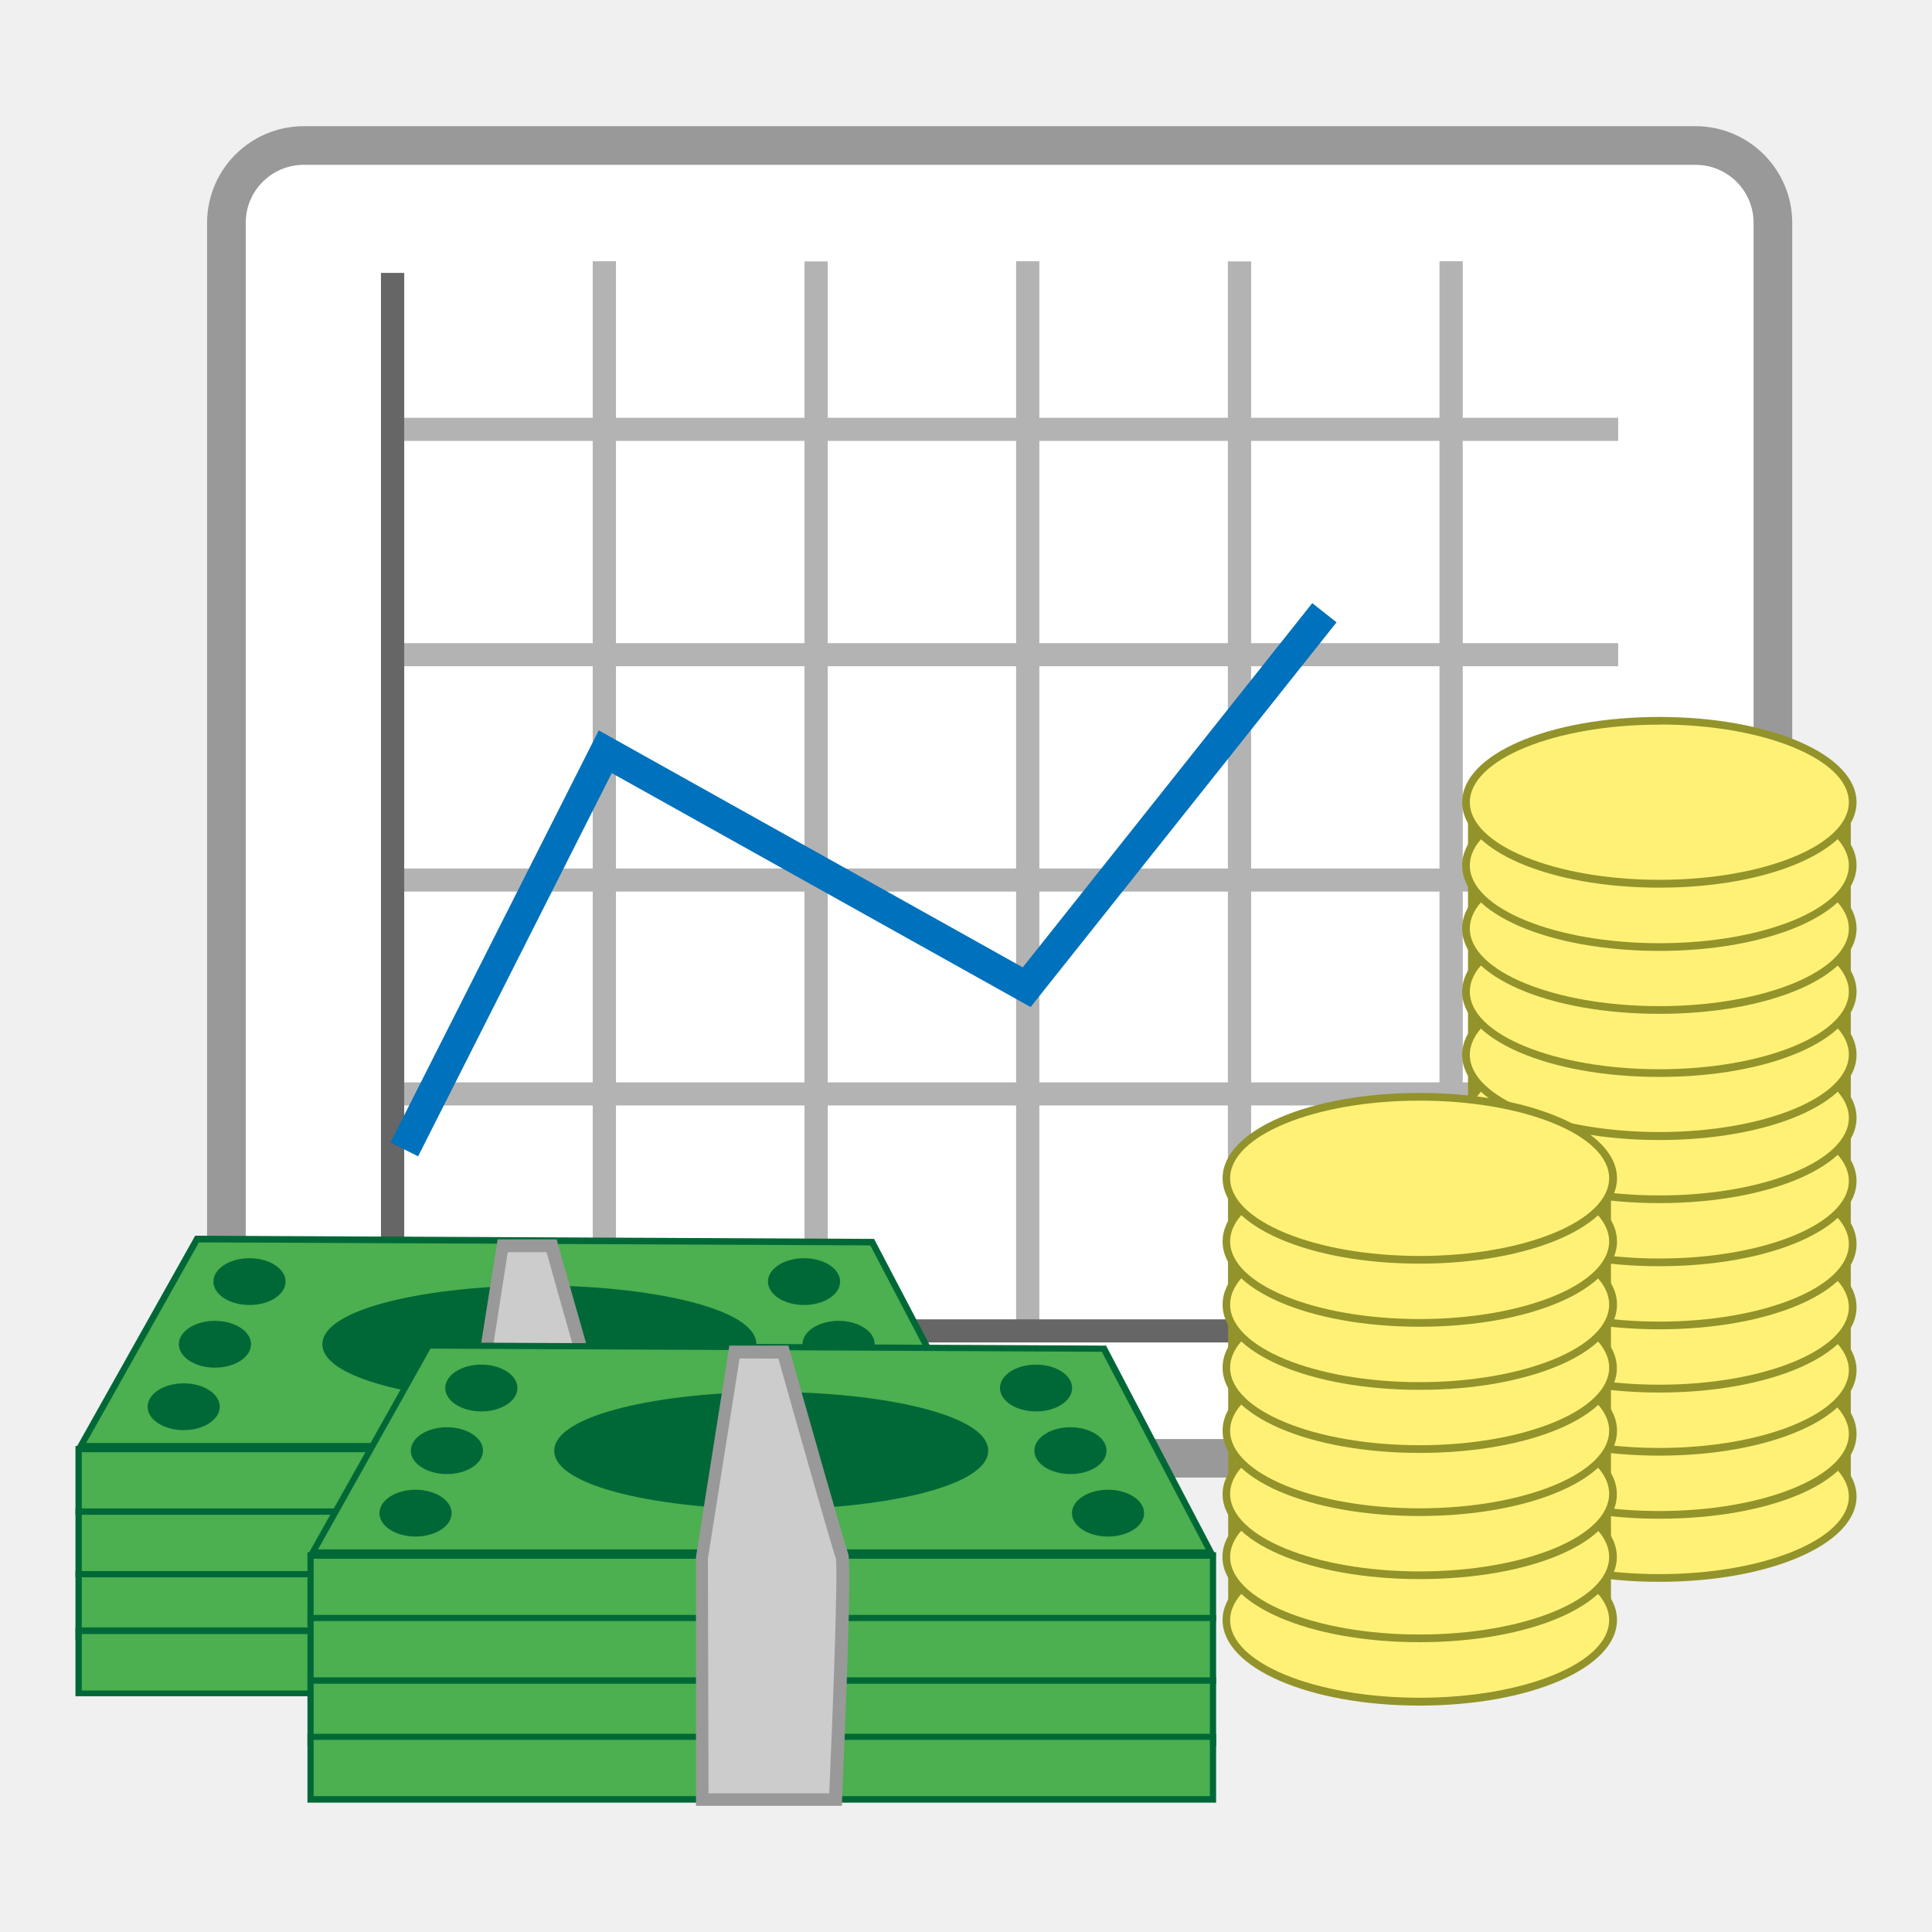
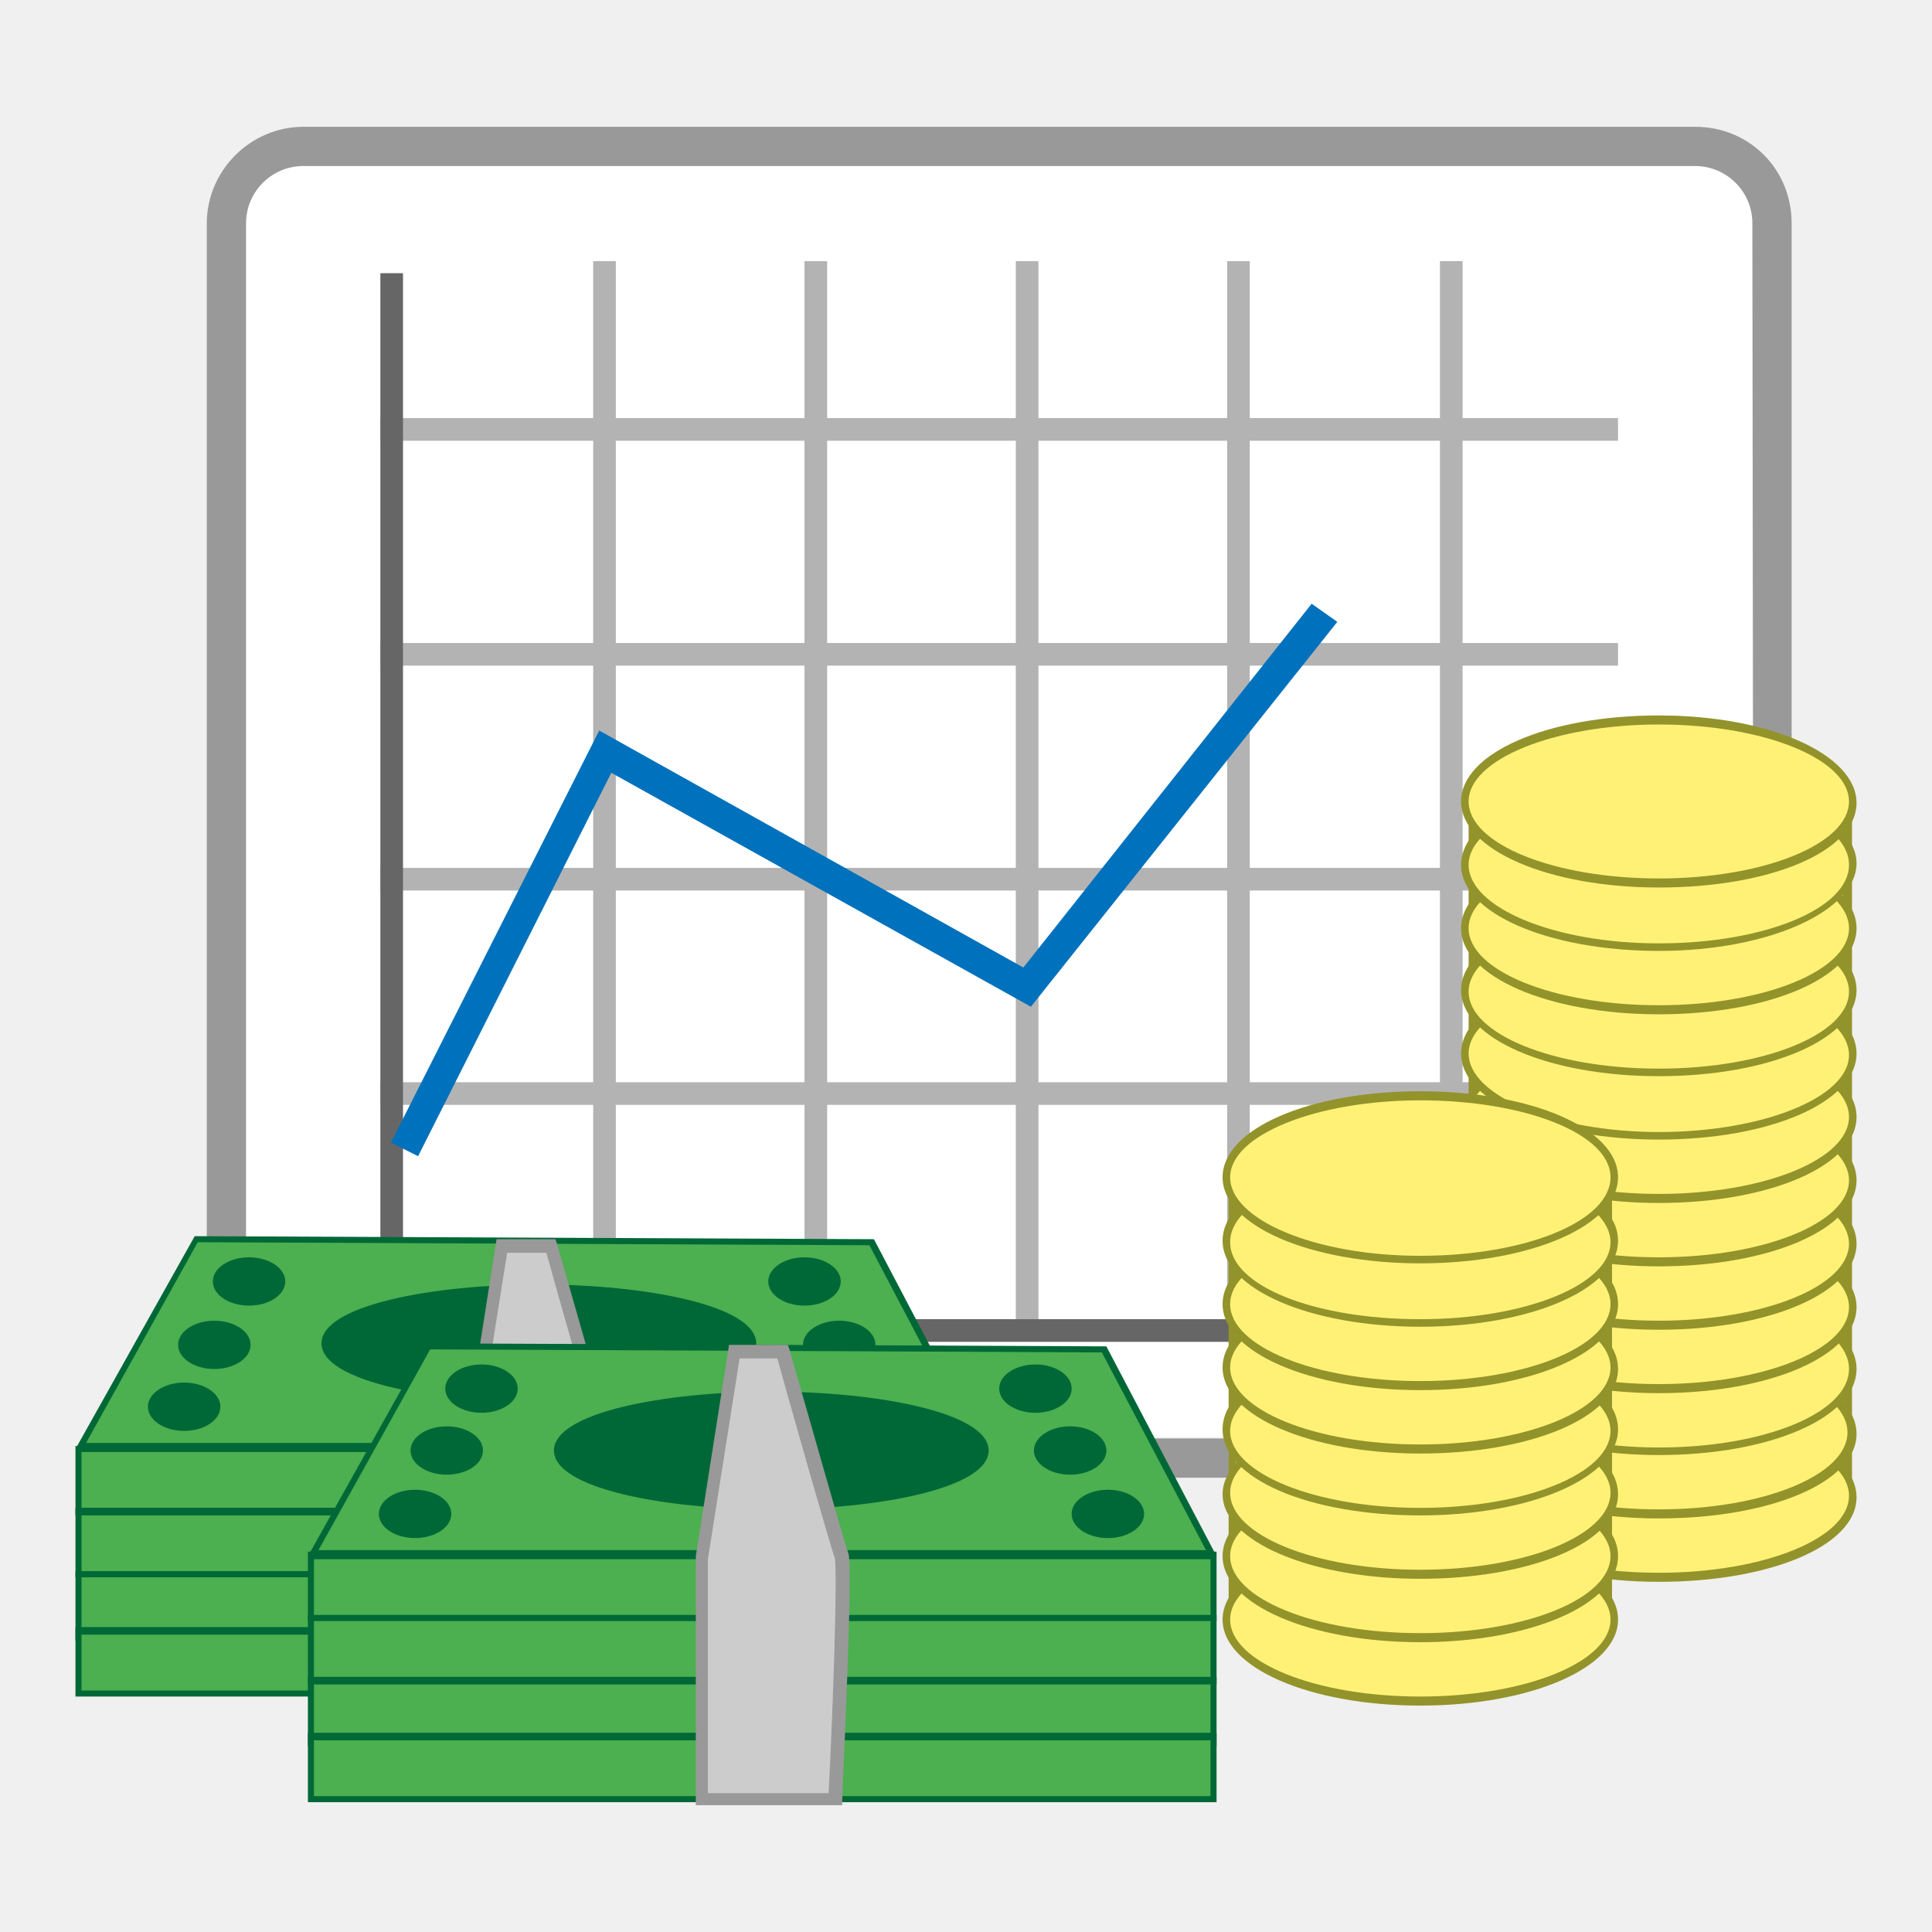
- <svg xmlns="http://www.w3.org/2000/svg" id="图层_1" data-name="图层 1" viewBox="0 0 128 128">
-   <defs>
-     <style>.cls-1{fill:#fff;}.cls-2{fill:#999;}.cls-3{fill:#b3b3b3;}.cls-4{fill:#666;}.cls-5{fill:#0071bc;}.cls-6{fill:#4caf50;}.cls-7{fill:#006837;}.cls-8{fill:#ccc;}.cls-9{fill:#fff176;}.cls-10{fill:#93932b;}</style>
-   </defs>
-   <path class="cls-1" d="M112.34,10.92H20.12a3.84,3.84,0,0,0-3.84,3.84V91.5a3.85,3.85,0,0,0,3.84,3.84h92.22a3.85,3.85,0,0,0,3.84-3.84V14.76A3.84,3.84,0,0,0,112.34,10.92Z" />
-   <path class="cls-2" d="M112.34,8.36H20.12a6.41,6.41,0,0,0-6.4,6.4V91.5a6.4,6.4,0,0,0,6.4,6.39h92.22a6.4,6.4,0,0,0,6.4-6.39V14.76A6.41,6.41,0,0,0,112.34,8.36Zm3.84,83.14a3.85,3.85,0,0,1-3.84,3.84H20.12a3.85,3.85,0,0,1-3.84-3.84V14.76a3.84,3.84,0,0,1,3.84-3.84h92.22a3.84,3.84,0,0,1,3.84,3.84Z" />
-   <rect class="cls-3" x="25.24" y="71.71" width="81.97" height="1.53" />
-   <rect class="cls-3" x="4.61" y="51.98" width="70.86" height="1.54" transform="translate(-12.71 92.78) rotate(-90)" />
-   <rect class="cls-3" x="18.63" y="51.98" width="70.86" height="1.54" transform="translate(1.32 106.81) rotate(-90)" />
-   <rect class="cls-3" x="32.66" y="51.98" width="70.86" height="1.54" transform="translate(15.34 120.83) rotate(-90)" />
-   <rect class="cls-3" x="46.68" y="51.98" width="70.86" height="1.54" transform="translate(29.37 134.86) rotate(-90)" />
-   <rect class="cls-3" x="60.71" y="51.98" width="70.86" height="1.54" transform="translate(43.39 148.88) rotate(-90)" />
-   <rect class="cls-3" x="25.24" y="27.68" width="81.97" height="1.53" />
-   <rect class="cls-3" x="25.24" y="42.61" width="81.97" height="1.53" />
-   <rect class="cls-3" x="25.24" y="57.54" width="81.97" height="1.53" />
-   <rect class="cls-4" x="25.24" y="87.41" width="81.97" height="1.53" />
-   <rect class="cls-4" x="-9.42" y="52.74" width="70.86" height="1.54" transform="translate(-27.5 79.52) rotate(-90)" />
-   <polygon class="cls-5" points="27.7 76.61 25.87 75.69 39.67 48.39 67.76 64.09 86.94 39.96 88.55 41.23 68.28 66.72 40.53 51.22 27.7 76.61" />
-   <polygon class="cls-6" points="13.05 82.1 5.36 95.81 64.86 95.81 57.79 82.31 13.05 82.1" />
-   <path class="cls-7" d="M65.2,96H5l7.93-14.13h.12l44.86.21ZM5.71,95.6H64.52L57.66,82.51l-44.48-.2Z" />
-   <rect class="cls-6" x="5.21" y="96" width="59.79" height="4.15" />
-   <path class="cls-7" d="M65.21,100.36H5V95.8h60.2ZM5.42,99.94H64.8V96.21H5.42Z" />
-   <rect class="cls-6" x="5.21" y="100.15" width="59.79" height="4.15" />
-   <path class="cls-7" d="M65.21,104.5H5V99.94h60.2Zm-59.79-.41H64.8v-3.73H5.42Z" />
-   <rect class="cls-6" x="5.21" y="104.29" width="59.79" height="4.15" />
-   <path class="cls-7" d="M65.21,108.65H5v-4.56h60.2Zm-59.79-.42H64.8V104.5H5.42Z" />
-   <rect class="cls-6" x="5.21" y="108.03" width="59.79" height="4.15" />
-   <path class="cls-7" d="M65.21,112.38H5v-4.56h60.2ZM5.42,112H64.8v-3.74H5.42Z" />
-   <ellipse class="cls-7" cx="14.24" cy="89.06" rx="2.39" ry="1.55" />
-   <ellipse class="cls-7" cx="35.73" cy="89.06" rx="14.12" ry="3.63" />
-   <path class="cls-7" d="M35.73,92.94c-7.07,0-14.37-1.45-14.37-3.88s7.3-3.89,14.37-3.89,14.38,1.45,14.38,3.89S42.8,92.94,35.73,92.94Zm0-7.25c-8.29,0-13.86,1.74-13.86,3.37s5.57,3.37,13.86,3.37,13.86-1.75,13.86-3.37S44,85.69,35.73,85.69Z" />
-   <ellipse class="cls-7" cx="16.53" cy="84.91" rx="2.39" ry="1.55" />
-   <ellipse class="cls-7" cx="12.17" cy="93.2" rx="2.39" ry="1.55" />
-   <ellipse class="cls-7" cx="53.27" cy="84.91" rx="2.39" ry="1.55" />
-   <ellipse class="cls-7" cx="55.56" cy="89.06" rx="2.39" ry="1.55" />
-   <ellipse class="cls-7" cx="58.05" cy="93.2" rx="2.39" ry="1.55" />
-   <path class="cls-8" d="M33.32,82.53l3.24,0s3.64,12.9,3.89,13.52-.43,16.1-.43,16.1H31.16v-16Z" />
-   <path class="cls-2" d="M40.42,112.59H30.75V96.11l2.22-14,3.91,0,.08.3c1.46,5.17,3.7,13,3.87,13.47.26.64-.19,11.6-.4,16.28Zm-8.84-.83h8c.25-5.8.58-14.81.44-15.56-.3-.79-3.19-11-3.81-13.24l-2.57,0L31.58,96.2Zm8.48-15.55h0Z" />
-   <polygon class="cls-6" points="28.42 89.15 20.72 102.86 80.22 102.86 73.15 89.35 28.42 89.15" />
-   <path class="cls-7" d="M80.57,103.07H20.36l7.93-14.13h.13l44.86.21Zm-59.5-.42H79.88L73,89.56l-44.48-.21Z" />
-   <rect class="cls-6" x="20.58" y="103.05" width="59.79" height="4.15" />
-   <path class="cls-7" d="M80.57,107.4H20.37v-4.56h60.2ZM20.78,107H80.16v-3.73H20.78Z" />
-   <rect class="cls-6" x="20.58" y="107.2" width="59.79" height="4.15" />
-   <path class="cls-7" d="M80.57,111.55H20.37V107h60.2Zm-59.79-.41H80.16V107.4H20.78Z" />
-   <rect class="cls-6" x="20.58" y="111.34" width="59.79" height="4.15" />
-   <path class="cls-7" d="M80.57,115.7H20.37v-4.56h60.2Zm-59.79-.42H80.16v-3.73H20.78Z" />
-   <rect class="cls-6" x="20.58" y="115.08" width="59.79" height="4.15" />
-   <path class="cls-7" d="M80.57,119.43H20.37v-4.56h60.2ZM20.78,119H80.16v-3.73H20.78Z" />
-   <ellipse class="cls-7" cx="29.61" cy="96.11" rx="2.39" ry="1.55" />
-   <ellipse class="cls-7" cx="51.09" cy="96.11" rx="14.12" ry="3.63" />
-   <path class="cls-7" d="M51.09,100c-7.06,0-14.37-1.45-14.37-3.88S44,92.22,51.09,92.22s14.38,1.45,14.38,3.89S58.16,100,51.09,100Zm0-7.25c-8.29,0-13.85,1.74-13.85,3.37s5.56,3.37,13.85,3.37S65,97.73,65,96.11,59.38,92.74,51.09,92.74Z" />
-   <ellipse class="cls-7" cx="31.89" cy="91.96" rx="2.39" ry="1.55" />
-   <ellipse class="cls-7" cx="27.53" cy="100.25" rx="2.39" ry="1.55" />
-   <ellipse class="cls-7" cx="68.64" cy="91.96" rx="2.39" ry="1.55" />
-   <ellipse class="cls-7" cx="70.92" cy="96.11" rx="2.39" ry="1.55" />
-   <ellipse class="cls-7" cx="73.41" cy="100.25" rx="2.39" ry="1.55" />
-   <path class="cls-8" d="M48.69,89.58l3.24,0s3.63,12.9,3.88,13.52-.43,16.1-.43,16.1H46.53v-16Z" />
-   <path class="cls-2" d="M55.78,119.64H46.11V103.15l2.21-14,3.91,0,.09.3c1.45,5.17,3.69,13,3.87,13.47.26.63-.2,11.6-.4,16.28Zm-8.84-.83h8c.26-5.8.58-14.81.44-15.56-.3-.8-3.18-11-3.81-13.24L49,90l-2.1,13.26Zm8.48-15.55h0Z" />
-   <rect class="cls-9" x="97.51" y="52.62" width="24.85" height="46.74" />
-   <path class="cls-10" d="M122.62,99.61H97.26V52.36h25.36ZM97.77,99.1H122.1V52.87H97.77Z" />
-   <ellipse class="cls-9" cx="109.94" cy="99.15" rx="12.81" ry="5.4" />
-   <path class="cls-10" d="M109.94,104.8c-7.33,0-13.07-2.48-13.07-5.65s5.74-5.66,13.07-5.66S123,96,123,99.15,117.26,104.8,109.94,104.8Zm0-10.79c-6.92,0-12.56,2.3-12.56,5.14s5.64,5.14,12.56,5.14,12.55-2.31,12.55-5.14S116.86,94,109.94,94Z" />
-   <ellipse class="cls-9" cx="109.94" cy="94.97" rx="12.81" ry="5.4" />
-   <path class="cls-10" d="M109.94,100.62c-7.33,0-13.07-2.48-13.07-5.65s5.74-5.66,13.07-5.66S123,91.8,123,95,117.26,100.62,109.94,100.62Zm0-10.79c-6.92,0-12.56,2.3-12.56,5.14s5.64,5.14,12.56,5.14S122.49,97.8,122.49,95,116.86,89.83,109.94,89.83Z" />
-   <ellipse class="cls-9" cx="109.94" cy="90.78" rx="12.81" ry="5.4" />
-   <path class="cls-10" d="M109.94,96.44c-7.33,0-13.07-2.49-13.07-5.66s5.74-5.65,13.07-5.65S123,87.62,123,90.78,117.26,96.44,109.94,96.44Zm0-10.8c-6.92,0-12.56,2.31-12.56,5.14s5.64,5.15,12.56,5.15,12.55-2.31,12.55-5.15S116.86,85.64,109.94,85.64Z" />
-   <ellipse class="cls-9" cx="109.94" cy="86.6" rx="12.81" ry="5.4" />
-   <path class="cls-10" d="M109.94,92.26c-7.33,0-13.07-2.49-13.07-5.66S102.61,81,109.94,81,123,83.43,123,86.6,117.26,92.26,109.94,92.26Zm0-10.8c-6.92,0-12.56,2.31-12.56,5.14s5.64,5.14,12.56,5.14,12.55-2.3,12.55-5.14S116.86,81.46,109.94,81.46Z" />
-   <ellipse class="cls-9" cx="109.94" cy="82.42" rx="12.81" ry="5.4" />
-   <path class="cls-10" d="M109.94,88.07c-7.33,0-13.07-2.48-13.07-5.65s5.74-5.65,13.07-5.65S123,79.25,123,82.42,117.26,88.07,109.94,88.07Zm0-10.79c-6.92,0-12.56,2.31-12.56,5.14s5.64,5.14,12.56,5.14,12.55-2.3,12.55-5.14S116.86,77.28,109.94,77.28Z" />
-   <ellipse class="cls-9" cx="109.94" cy="78.24" rx="12.81" ry="5.4" />
-   <path class="cls-10" d="M109.94,83.89c-7.33,0-13.07-2.48-13.07-5.65s5.74-5.65,13.07-5.65S123,75.07,123,78.24,117.26,83.89,109.94,83.89Zm0-10.79c-6.92,0-12.56,2.31-12.56,5.14s5.64,5.14,12.56,5.14,12.55-2.3,12.55-5.14S116.86,73.1,109.94,73.1Z" />
-   <ellipse class="cls-9" cx="109.94" cy="74.06" rx="12.81" ry="5.4" />
-   <path class="cls-10" d="M109.94,79.71c-7.33,0-13.07-2.48-13.07-5.65s5.74-5.65,13.07-5.65S123,70.89,123,74.06,117.26,79.71,109.94,79.71Zm0-10.79c-6.92,0-12.56,2.31-12.56,5.14S103,79.2,109.94,79.2s12.55-2.31,12.55-5.14S116.86,68.92,109.94,68.92Z" />
-   <ellipse class="cls-9" cx="109.94" cy="69.88" rx="12.81" ry="5.4" />
-   <path class="cls-10" d="M109.94,75.53c-7.33,0-13.07-2.48-13.07-5.65s5.74-5.65,13.07-5.65S123,66.71,123,69.88,117.26,75.53,109.94,75.53Zm0-10.79c-6.92,0-12.56,2.3-12.56,5.14S103,75,109.94,75s12.55-2.31,12.55-5.14S116.86,64.74,109.94,64.74Z" />
-   <ellipse class="cls-9" cx="109.94" cy="65.7" rx="12.81" ry="5.4" />
-   <path class="cls-10" d="M109.94,71.35c-7.33,0-13.07-2.48-13.07-5.65S102.61,60,109.94,60,123,62.53,123,65.7,117.26,71.35,109.94,71.35Zm0-10.79c-6.92,0-12.56,2.3-12.56,5.14s5.64,5.14,12.56,5.14,12.55-2.31,12.55-5.14S116.86,60.56,109.94,60.56Z" />
-   <ellipse class="cls-9" cx="109.94" cy="61.52" rx="12.81" ry="5.4" />
-   <path class="cls-10" d="M109.94,67.17c-7.33,0-13.07-2.48-13.07-5.65s5.74-5.66,13.07-5.66S123,58.35,123,61.52,117.26,67.17,109.94,67.17Zm0-10.79c-6.92,0-12.56,2.3-12.56,5.14s5.64,5.14,12.56,5.14,12.55-2.31,12.55-5.14S116.86,56.38,109.94,56.38Z" />
-   <ellipse class="cls-9" cx="109.94" cy="57.33" rx="12.81" ry="5.4" />
-   <path class="cls-10" d="M109.94,63c-7.33,0-13.07-2.49-13.07-5.66s5.74-5.65,13.07-5.65S123,54.17,123,57.33,117.26,63,109.94,63Zm0-10.8c-6.92,0-12.56,2.31-12.56,5.14s5.64,5.15,12.56,5.15,12.55-2.31,12.55-5.15S116.86,52.19,109.94,52.19Z" />
-   <ellipse class="cls-9" cx="109.94" cy="53.15" rx="12.81" ry="5.4" />
-   <path class="cls-10" d="M109.94,58.81c-7.33,0-13.07-2.49-13.07-5.66s5.74-5.65,13.07-5.65S123,50,123,53.15,117.26,58.81,109.94,58.81Zm0-10.8c-6.92,0-12.56,2.31-12.56,5.14s5.64,5.14,12.56,5.14,12.55-2.3,12.55-5.14S116.86,48,109.94,48Z" />
-   <rect class="cls-9" x="81.63" y="77.94" width="24.85" height="29.6" />
-   <path class="cls-10" d="M106.73,107.8H81.37V77.69h25.36Zm-24.84-.52h24.33V78.2H81.89Z" />
-   <ellipse class="cls-9" cx="94.05" cy="107.33" rx="12.81" ry="5.4" />
-   <path class="cls-10" d="M94.05,113C86.73,113,81,110.5,81,107.33s5.74-5.65,13.06-5.65,13.07,2.48,13.07,5.65S101.38,113,94.05,113Zm0-10.8c-6.92,0-12.55,2.31-12.55,5.14s5.63,5.14,12.55,5.14,12.56-2.3,12.56-5.14S101,102.19,94.05,102.19Z" />
-   <ellipse class="cls-9" cx="94.05" cy="103.15" rx="12.81" ry="5.4" />
-   <path class="cls-10" d="M94.05,108.8c-7.32,0-13.06-2.48-13.06-5.65s5.74-5.65,13.06-5.65,13.07,2.48,13.07,5.65S101.38,108.8,94.05,108.8Zm0-10.79c-6.92,0-12.55,2.31-12.55,5.14s5.63,5.14,12.55,5.14,12.56-2.3,12.56-5.14S101,98,94.05,98Z" />
-   <ellipse class="cls-9" cx="94.05" cy="98.97" rx="12.81" ry="5.4" />
-   <path class="cls-10" d="M94.05,104.62C86.73,104.62,81,102.14,81,99s5.74-5.65,13.06-5.65S107.12,95.8,107.12,99,101.38,104.62,94.05,104.62Zm0-10.79c-6.92,0-12.55,2.31-12.55,5.14s5.63,5.14,12.55,5.14,12.56-2.3,12.56-5.14S101,93.83,94.05,93.83Z" />
-   <ellipse class="cls-9" cx="94.05" cy="94.79" rx="12.81" ry="5.4" />
-   <path class="cls-10" d="M94.05,100.44C86.73,100.44,81,98,81,94.79s5.74-5.65,13.06-5.65,13.07,2.48,13.07,5.65S101.38,100.44,94.05,100.44Zm0-10.79c-6.92,0-12.55,2.3-12.55,5.14s5.63,5.14,12.55,5.14,12.56-2.31,12.56-5.14S101,89.65,94.05,89.65Z" />
-   <ellipse class="cls-9" cx="94.05" cy="90.61" rx="12.81" ry="5.4" />
-   <path class="cls-10" d="M94.05,96.26C86.73,96.26,81,93.78,81,90.61S86.73,85,94.05,85s13.07,2.48,13.07,5.65S101.38,96.26,94.05,96.26Zm0-10.79c-6.92,0-12.55,2.3-12.55,5.14s5.63,5.14,12.55,5.14,12.56-2.31,12.56-5.14S101,85.47,94.05,85.47Z" />
-   <ellipse class="cls-9" cx="94.05" cy="86.43" rx="12.81" ry="5.4" />
-   <path class="cls-10" d="M94.05,92.08C86.73,92.08,81,89.6,81,86.43s5.74-5.66,13.06-5.66,13.07,2.49,13.07,5.66S101.38,92.08,94.05,92.08Zm0-10.79c-6.92,0-12.55,2.3-12.55,5.14s5.63,5.14,12.55,5.14,12.56-2.31,12.56-5.14S101,81.29,94.05,81.29Z" />
-   <ellipse class="cls-9" cx="94.05" cy="82.25" rx="12.81" ry="5.4" />
-   <path class="cls-10" d="M94.05,87.9C86.73,87.9,81,85.42,81,82.25s5.74-5.66,13.06-5.66,13.07,2.49,13.07,5.66S101.38,87.9,94.05,87.9Zm0-10.8c-6.92,0-12.55,2.31-12.55,5.15s5.63,5.14,12.55,5.14,12.56-2.31,12.56-5.14S101,77.1,94.05,77.1Z" />
-   <ellipse class="cls-9" cx="94.05" cy="78.06" rx="12.81" ry="5.4" />
-   <path class="cls-10" d="M94.05,83.72C86.73,83.72,81,81.23,81,78.06s5.74-5.65,13.06-5.65,13.07,2.48,13.07,5.65S101.38,83.72,94.05,83.72Zm0-10.8c-6.92,0-12.55,2.31-12.55,5.14s5.63,5.15,12.55,5.15,12.56-2.31,12.56-5.15S101,72.92,94.05,72.92Z" />
+ <svg xmlns="http://www.w3.org/2000/svg" version="1.1" id="图层_1" x="0px" y="0px" viewBox="0 0 128 128" enable-background="new 0 0 128 128" xml:space="preserve">
+   <path fill="#FFFFFF" d="M112.3,10.9H20.1c-2.1,0-3.8,1.7-3.8,3.8l0,0v76.7c0,2.1,1.7,3.8,3.8,3.8h92.2c2.1,0,3.8-1.7,3.8-3.8V14.8  C116.2,12.6,114.5,10.9,112.3,10.9L112.3,10.9z" />
+   <path fill="#999999" d="M112.3,8.4H20.1c-3.5,0-6.4,2.9-6.4,6.4v76.7c0,3.5,2.9,6.4,6.4,6.4h92.2c3.5,0,6.4-2.9,6.4-6.4V14.8  C118.7,11.2,115.9,8.4,112.3,8.4z M116.2,91.5c0,2.1-1.7,3.8-3.8,3.8H20.1c-2.1,0-3.8-1.7-3.8-3.8V14.8c0-2.1,1.7-3.8,3.8-3.8l0,0  h92.2c2.1,0,3.8,1.7,3.8,3.8L116.2,91.5z" />
+   <rect x="25.2" y="71.7" fill="#B3B3B3" width="82" height="1.5" />
+   <rect x="39.3" y="17.3" fill="#B3B3B3" width="1.5" height="70.9" />
+   <rect x="53.3" y="17.3" fill="#B3B3B3" width="1.5" height="70.9" />
+   <rect x="67.3" y="17.3" fill="#B3B3B3" width="1.5" height="70.9" />
+   <rect x="81.3" y="17.3" fill="#B3B3B3" width="1.5" height="70.9" />
+   <rect x="95.4" y="17.3" fill="#B3B3B3" width="1.5" height="70.9" />
+   <rect x="25.2" y="27.7" fill="#B3B3B3" width="82" height="1.5" />
+   <rect x="25.2" y="42.6" fill="#B3B3B3" width="82" height="1.5" />
+   <rect x="25.2" y="57.5" fill="#B3B3B3" width="82" height="1.5" />
+   <rect x="25.2" y="87.4" fill="#666666" width="82" height="1.5" />
+   <rect x="25.2" y="18.1" fill="#666666" width="1.5" height="70.9" />
+   <polygon fill="#0071BC" points="27.7,76.6 25.9,75.7 39.7,48.4 67.8,64.1 86.9,40 88.6,41.2 68.3,66.7 40.5,51.2 " />
+   <polygon fill="#4CAF50" points="13.1,82.1 5.4,95.8 64.9,95.8 57.8,82.3 " />
+   <path fill="#006837" d="M65.2,96H5l7.9-14.1H13l44.9,0.2L65.2,96z M5.7,95.6h58.8l-6.9-13.1l-44.5-0.2L5.7,95.6z" />
+   <rect x="5.2" y="96" fill="#4CAF50" width="59.8" height="4.2" />
+   <path fill="#006837" d="M65.2,100.4H5v-4.6h60.2V100.4z M5.4,99.9h59.4v-3.7H5.4V99.9z" />
+   <rect x="5.2" y="100.2" fill="#4CAF50" width="59.8" height="4.2" />
+   <path fill="#006837" d="M65.2,104.5H5v-4.6h60.2V104.5z M5.4,104.1h59.4v-3.7H5.4V104.1z" />
+   <rect x="5.2" y="104.3" fill="#4CAF50" width="59.8" height="4.2" />
+   <path fill="#006837" d="M65.2,108.7H5v-4.6h60.2V108.7z M5.4,108.2h59.4v-3.7H5.4V108.2z" />
+   <rect x="5.2" y="108" fill="#4CAF50" width="59.8" height="4.2" />
+   <path fill="#006837" d="M65.2,112.4H5v-4.6h60.2V112.4z M5.4,112h59.4v-3.7H5.4V112z" />
+   <ellipse fill="#006837" cx="14.2" cy="89.1" rx="2.4" ry="1.6" />
+   <ellipse fill="#006837" cx="35.7" cy="89.1" rx="14.1" ry="3.6" />
+   <path fill="#006837" d="M35.7,92.9c-7.1,0-14.4-1.4-14.4-3.9s7.3-3.9,14.4-3.9s14.4,1.4,14.4,3.9S42.8,92.9,35.7,92.9z M35.7,85.7  c-8.3,0-13.9,1.7-13.9,3.4s5.6,3.4,13.9,3.4s13.9-1.8,13.9-3.4S44,85.7,35.7,85.7z" />
+   <ellipse fill="#006837" cx="16.5" cy="84.9" rx="2.4" ry="1.6" />
+   <ellipse fill="#006837" cx="12.2" cy="93.2" rx="2.4" ry="1.6" />
+   <ellipse fill="#006837" cx="53.3" cy="84.9" rx="2.4" ry="1.6" />
+   <ellipse fill="#006837" cx="55.6" cy="89.1" rx="2.4" ry="1.6" />
+   <ellipse fill="#006837" cx="58" cy="93.2" rx="2.4" ry="1.6" />
+   <path fill="#CCCCCC" d="M33.3,82.5h3.2c0,0,3.6,12.9,3.9,13.5S40,112.2,40,112.2h-8.9v-16L33.3,82.5z" />
+   <path fill="#999999" d="M40.4,112.6h-9.7V96.1l2.2-14h3.9l0.1,0.3c1.5,5.2,3.7,13,3.9,13.5c0.3,0.6-0.2,11.6-0.4,16.3V112.6z   M31.6,111.8h8C39.9,106,40.2,97,40,96.2c-0.3-0.8-3.2-11-3.8-13.2h-2.6l-2.1,13.2L31.6,111.8z M40.1,96.2L40.1,96.2z" />
+   <polygon fill="#4CAF50" points="28.4,89.2 20.7,102.9 80.2,102.9 73.2,89.3 " />
+   <path fill="#006837" d="M80.6,103.1H20.4L28.3,89h0.1l44.9,0.2L80.6,103.1z M21.1,102.7h58.8L73,89.6l-44.5-0.2L21.1,102.7z" />
+   <rect x="20.6" y="103.1" fill="#4CAF50" width="59.8" height="4.2" />
+   <path fill="#006837" d="M80.6,107.4H20.4v-4.6h60.2V107.4z M20.8,107h59.4v-3.7H20.8V107z" />
+   <rect x="20.6" y="107.2" fill="#4CAF50" width="59.8" height="4.2" />
+   <path fill="#006837" d="M80.6,111.6H20.4V107h60.2V111.6z M20.8,111.1h59.4v-3.7H20.8V111.1z" />
+   <rect x="20.6" y="111.3" fill="#4CAF50" width="59.8" height="4.2" />
+   <path fill="#006837" d="M80.6,115.7H20.4v-4.6h60.2V115.7z M20.8,115.3h59.4v-3.7H20.8V115.3z" />
+   <rect x="20.6" y="115.1" fill="#4CAF50" width="59.8" height="4.2" />
+   <path fill="#006837" d="M80.6,119.4H20.4v-4.6h60.2V119.4z M20.8,119h59.4v-3.7H20.8V119z" />
+   <ellipse fill="#006837" cx="29.6" cy="96.1" rx="2.4" ry="1.6" />
+   <ellipse fill="#006837" cx="51.1" cy="96.1" rx="14.1" ry="3.6" />
+   <path fill="#006837" d="M51.1,100c-7.1,0-14.4-1.4-14.4-3.9s7.3-3.9,14.4-3.9s14.4,1.4,14.4,3.9S58.2,100,51.1,100z M51.1,92.8  c-8.3,0-13.9,1.7-13.9,3.4s5.6,3.4,13.8,3.4s14-1.9,14-3.5S59.4,92.7,51.1,92.8L51.1,92.8z" />
+   <ellipse fill="#006837" cx="31.9" cy="92" rx="2.4" ry="1.6" />
+   <ellipse fill="#006837" cx="27.5" cy="100.3" rx="2.4" ry="1.6" />
+   <ellipse fill="#006837" cx="68.6" cy="92" rx="2.4" ry="1.6" />
+   <ellipse fill="#006837" cx="70.9" cy="96.1" rx="2.4" ry="1.6" />
+   <ellipse fill="#006837" cx="73.4" cy="100.3" rx="2.4" ry="1.6" />
+   <path fill="#CCCCCC" d="M48.7,89.6h3.2c0,0,3.6,12.9,3.9,13.5s-0.4,16.1-0.4,16.1h-8.9v-16L48.7,89.6z" />
+   <path fill="#999999" d="M55.8,119.6h-9.7v-16.5l2.2-14h3.9l0.1,0.3c1.5,5.2,3.7,13,3.9,13.5c0.3,0.6-0.2,11.6-0.4,16.3V119.6z   M46.9,118.8h8c0.3-5.8,0.6-14.8,0.4-15.6c-0.3-0.8-3.2-11-3.8-13.2L49,90l-2.1,13.3V118.8z M55.4,103.3L55.4,103.3z" />
+   <rect x="97.5" y="52.6" fill="#FFF176" width="24.8" height="46.7" />
+   <path fill="#93932B" d="M122.6,99.6H97.3V52.4h25.4v47.2H122.6z M97.8,99.1h24.3V52.9H97.8V99.1z" />
+   <ellipse fill="#FFF176" cx="109.9" cy="99.2" rx="12.8" ry="5.4" />
+   <path fill="#93932B" d="M109.9,104.8c-7.3,0-13.1-2.5-13.1-5.7s5.7-5.7,13.1-5.7S123,96,123,99.2S117.3,104.8,109.9,104.8z   M109.9,94c-6.9,0-12.6,2.3-12.6,5.1s5.6,5.1,12.6,5.1s12.6-2.3,12.6-5.1S116.9,94,109.9,94L109.9,94z" />
+   <ellipse fill="#FFF176" cx="109.9" cy="95" rx="12.8" ry="5.4" />
+   <path fill="#93932B" d="M109.9,100.6c-7.3,0-13.1-2.5-13.1-5.7s5.7-5.7,13.1-5.7S123,91.8,123,95S117.3,100.6,109.9,100.6z   M109.9,89.8c-6.9,0-12.6,2.3-12.6,5.1s5.6,5.1,12.6,5.1s12.5-2.3,12.5-5.1S116.9,89.8,109.9,89.8z" />
+   <ellipse fill="#FFF176" cx="109.9" cy="90.8" rx="12.8" ry="5.4" />
+   <path fill="#93932B" d="M109.9,96.4c-7.3,0-13.1-2.5-13.1-5.7s5.7-5.7,13.1-5.7s13.1,2.5,13.1,5.7S117.3,96.4,109.9,96.4z   M109.9,85.6c-6.9,0-12.6,2.3-12.6,5.1s5.6,5.2,12.6,5.2s12.6-2.3,12.6-5.2S116.9,85.6,109.9,85.6z" />
+   <ellipse fill="#FFF176" cx="109.9" cy="86.6" rx="12.8" ry="5.4" />
+   <path fill="#93932B" d="M109.9,92.3c-7.3,0-13.1-2.5-13.1-5.7s5.7-5.6,13.1-5.6s13.1,2.4,13.1,5.6S117.3,92.3,109.9,92.3z   M109.9,81.5c-6.9,0-12.6,2.3-12.6,5.1s5.6,5.1,12.6,5.1s12.6-2.3,12.6-5.1S116.9,81.5,109.9,81.5z" />
+   <ellipse fill="#FFF176" cx="109.9" cy="82.4" rx="12.8" ry="5.4" />
+   <path fill="#93932B" d="M109.9,88.1c-7.3,0-13.1-2.5-13.1-5.7s5.7-5.7,13.1-5.7s13.1,2.5,13.1,5.7S117.3,88.1,109.9,88.1z   M109.9,77.3c-6.9,0-12.6,2.3-12.6,5.1s5.6,5.1,12.6,5.1s12.6-2.3,12.6-5.1S116.9,77.3,109.9,77.3z" />
+   <ellipse fill="#FFF176" cx="109.9" cy="78.2" rx="12.8" ry="5.4" />
+   <path fill="#93932B" d="M109.9,83.9c-7.3,0-13.1-2.5-13.1-5.7s5.7-5.7,13.1-5.7S123,75,123,78.2S117.3,83.9,109.9,83.9z M109.9,73.1  c-6.9,0-12.6,2.3-12.6,5.1s5.6,5.1,12.6,5.1s12.6-2.3,12.6-5.1S116.9,73.1,109.9,73.1z" />
+   <ellipse fill="#FFF176" cx="109.9" cy="74.1" rx="12.8" ry="5.4" />
+   <path fill="#93932B" d="M109.9,79.7c-7.3,0-13.1-2.5-13.1-5.7s5.7-5.7,13.1-5.7S123,70.8,123,74S117.3,79.7,109.9,79.7z M109.9,68.9  c-6.9,0-12.6,2.3-12.6,5.1s5.6,5.1,12.6,5.1s12.6-2.3,12.6-5.1S116.9,68.9,109.9,68.9z" />
+   <ellipse fill="#FFF176" cx="109.9" cy="69.9" rx="12.8" ry="5.4" />
+   <path fill="#93932B" d="M109.9,75.5c-7.3,0-13.1-2.5-13.1-5.7s5.7-5.7,13.1-5.7s13.1,2.5,13.1,5.7S117.3,75.5,109.9,75.5z   M109.9,64.7c-6.9,0-12.6,2.3-12.6,5.1S103,75,109.9,75s12.6-2.3,12.6-5.1S116.9,64.7,109.9,64.7z" />
+   <ellipse fill="#FFF176" cx="109.9" cy="65.7" rx="12.8" ry="5.4" />
+   <path fill="#93932B" d="M109.9,71.3c-7.3,0-13.1-2.5-13.1-5.7s5.7-5.7,13.1-5.7s13.1,2.5,13.1,5.7C123,68.8,117.3,71.3,109.9,71.3z   M109.9,60.6c-6.9,0-12.6,2.3-12.6,5.1c0,2.8,5.6,5.1,12.6,5.1s12.6-2.3,12.6-5.1S116.9,60.6,109.9,60.6z" />
+   <ellipse fill="#FFF176" cx="109.9" cy="61.5" rx="12.8" ry="5.4" />
+   <path fill="#93932B" d="M109.9,67.2c-7.3,0-13.1-2.5-13.1-5.7s5.7-5.7,13.1-5.7s13.1,2.5,13.1,5.7S117.3,67.2,109.9,67.2z   M109.9,56.4c-6.9,0-12.6,2.3-12.6,5.1c0,2.8,5.6,5.1,12.6,5.1s12.6-2.3,12.6-5.1S116.9,56.4,109.9,56.4z" />
+   <ellipse fill="#FFF176" cx="109.9" cy="57.3" rx="12.8" ry="5.4" />
+   <path fill="#93932B" d="M109.9,63c-7.3,0-13.1-2.5-13.1-5.7s5.7-5.7,13.1-5.7s13.1,2.5,13.1,5.6S117.3,63,109.9,63z M109.9,52.2  c-6.9,0-12.6,2.3-12.6,5.1s5.6,5.2,12.6,5.2s12.6-2.3,12.6-5.2S116.9,52.2,109.9,52.2L109.9,52.2z" />
+   <ellipse fill="#FFF176" cx="109.9" cy="53.2" rx="12.8" ry="5.4" />
+   <path fill="#93932B" d="M109.9,58.8c-7.3,0-13.1-2.5-13.1-5.7s5.7-5.7,13.1-5.7S123,50,123,53.2S117.3,58.8,109.9,58.8z M109.9,48  c-6.9,0-12.6,2.3-12.6,5.1s5.6,5.1,12.6,5.1s12.6-2.3,12.6-5.1S116.9,48,109.9,48L109.9,48z" />
+   <rect x="81.6" y="77.9" fill="#FFF176" width="24.8" height="29.6" />
+   <path fill="#93932B" d="M106.7,107.8H81.4V77.7h25.4v30.1H106.7z M81.9,107.3h24.3V78.2H81.9V107.3z" />
+   <ellipse fill="#FFF176" cx="94.1" cy="107.3" rx="12.8" ry="5.4" />
+   <path fill="#93932B" d="M94.1,113c-7.3,0-13.1-2.5-13.1-5.7s5.7-5.7,13.1-5.7s13.1,2.5,13.1,5.7S101.4,113,94.1,113z M94.1,102.2  c-6.9,0-12.6,2.3-12.6,5.1s5.6,5.1,12.6,5.1s12.6-2.3,12.6-5.1S101,102.2,94.1,102.2L94.1,102.2z" />
+   <ellipse fill="#FFF176" cx="94.1" cy="103.2" rx="12.8" ry="5.4" />
+   <path fill="#93932B" d="M94.1,108.8c-7.3,0-13.1-2.5-13.1-5.7s5.7-5.7,13.1-5.7s13.1,2.5,13.1,5.7S101.4,108.8,94.1,108.8z M94.1,98  c-6.9,0-12.6,2.3-12.6,5.1s5.6,5.1,12.6,5.1s12.6-2.3,12.6-5.1S101,98,94.1,98L94.1,98z" />
+   <ellipse fill="#FFF176" cx="94.1" cy="99" rx="12.8" ry="5.4" />
+   <path fill="#93932B" d="M94.1,104.6c-7.3,0-13.1-2.5-13.1-5.6s5.7-5.7,13.1-5.7s13.1,2.5,13.1,5.7S101.4,104.6,94.1,104.6z   M94.1,93.8c-6.9,0-12.6,2.3-12.6,5.1s5.6,5.1,12.6,5.1s12.6-2.3,12.6-5.1S101,93.8,94.1,93.8z" />
+   <ellipse fill="#FFF176" cx="94.1" cy="94.8" rx="12.8" ry="5.4" />
+   <path fill="#93932B" d="M94.1,100.4c-7.3,0-13.1-2.4-13.1-5.7S86.7,89,94.1,89s13.1,2.5,13.1,5.7S101.4,100.4,94.1,100.4z   M94.1,89.7c-6.9,0-12.6,2.3-12.6,5.1s5.6,5.1,12.6,5.1s12.6-2.3,12.6-5.1S101,89.7,94.1,89.7z" />
+   <ellipse fill="#FFF176" cx="94.1" cy="90.6" rx="12.8" ry="5.4" />
+   <path fill="#93932B" d="M94.1,96.3c-7.3,0-13.1-2.5-13.1-5.7S86.7,85,94.1,85s13.1,2.5,13.1,5.7S101.4,96.3,94.1,96.3z M94.1,85.5  c-6.9,0-12.6,2.3-12.6,5.1s5.6,5.1,12.6,5.1s12.6-2.3,12.6-5.1S101,85.5,94.1,85.5z" />
+   <ellipse fill="#FFF176" cx="94.1" cy="86.4" rx="12.8" ry="5.4" />
+   <path fill="#93932B" d="M94.1,92.1c-7.3,0-13.1-2.5-13.1-5.7s5.7-5.7,13.1-5.7s13.1,2.5,13.1,5.7S101.4,92.1,94.1,92.1z M94.1,81.3  c-6.9,0-12.6,2.3-12.6,5.1s5.6,5.1,12.6,5.1s12.6-2.3,12.6-5.1S101,81.3,94.1,81.3z" />
+   <ellipse fill="#FFF176" cx="94.1" cy="82.3" rx="12.8" ry="5.4" />
+   <path fill="#93932B" d="M94.1,87.9c-7.3,0-13.1-2.5-13.1-5.7s5.7-5.7,13.1-5.7s13.1,2.5,13.1,5.7S101.4,87.9,94.1,87.9z M94.1,77.1  c-6.9,0-12.6,2.3-12.6,5.2s5.6,5.1,12.6,5.1s12.6-2.3,12.6-5.1S101,77.1,94.1,77.1z" />
+   <ellipse fill="#FFF176" cx="94.1" cy="78.1" rx="12.8" ry="5.4" />
+   <path fill="#93932B" d="M94.1,83.7C86.8,83.7,81,81.2,81,78s5.7-5.7,13.1-5.7s13.1,2.5,13.1,5.7S101.4,83.7,94.1,83.7z M94.1,72.9  c-6.9,0-12.6,2.3-12.6,5.1s5.6,5.2,12.6,5.2s12.6-2.3,12.6-5.2S101,72.9,94.1,72.9z" />
</svg>
